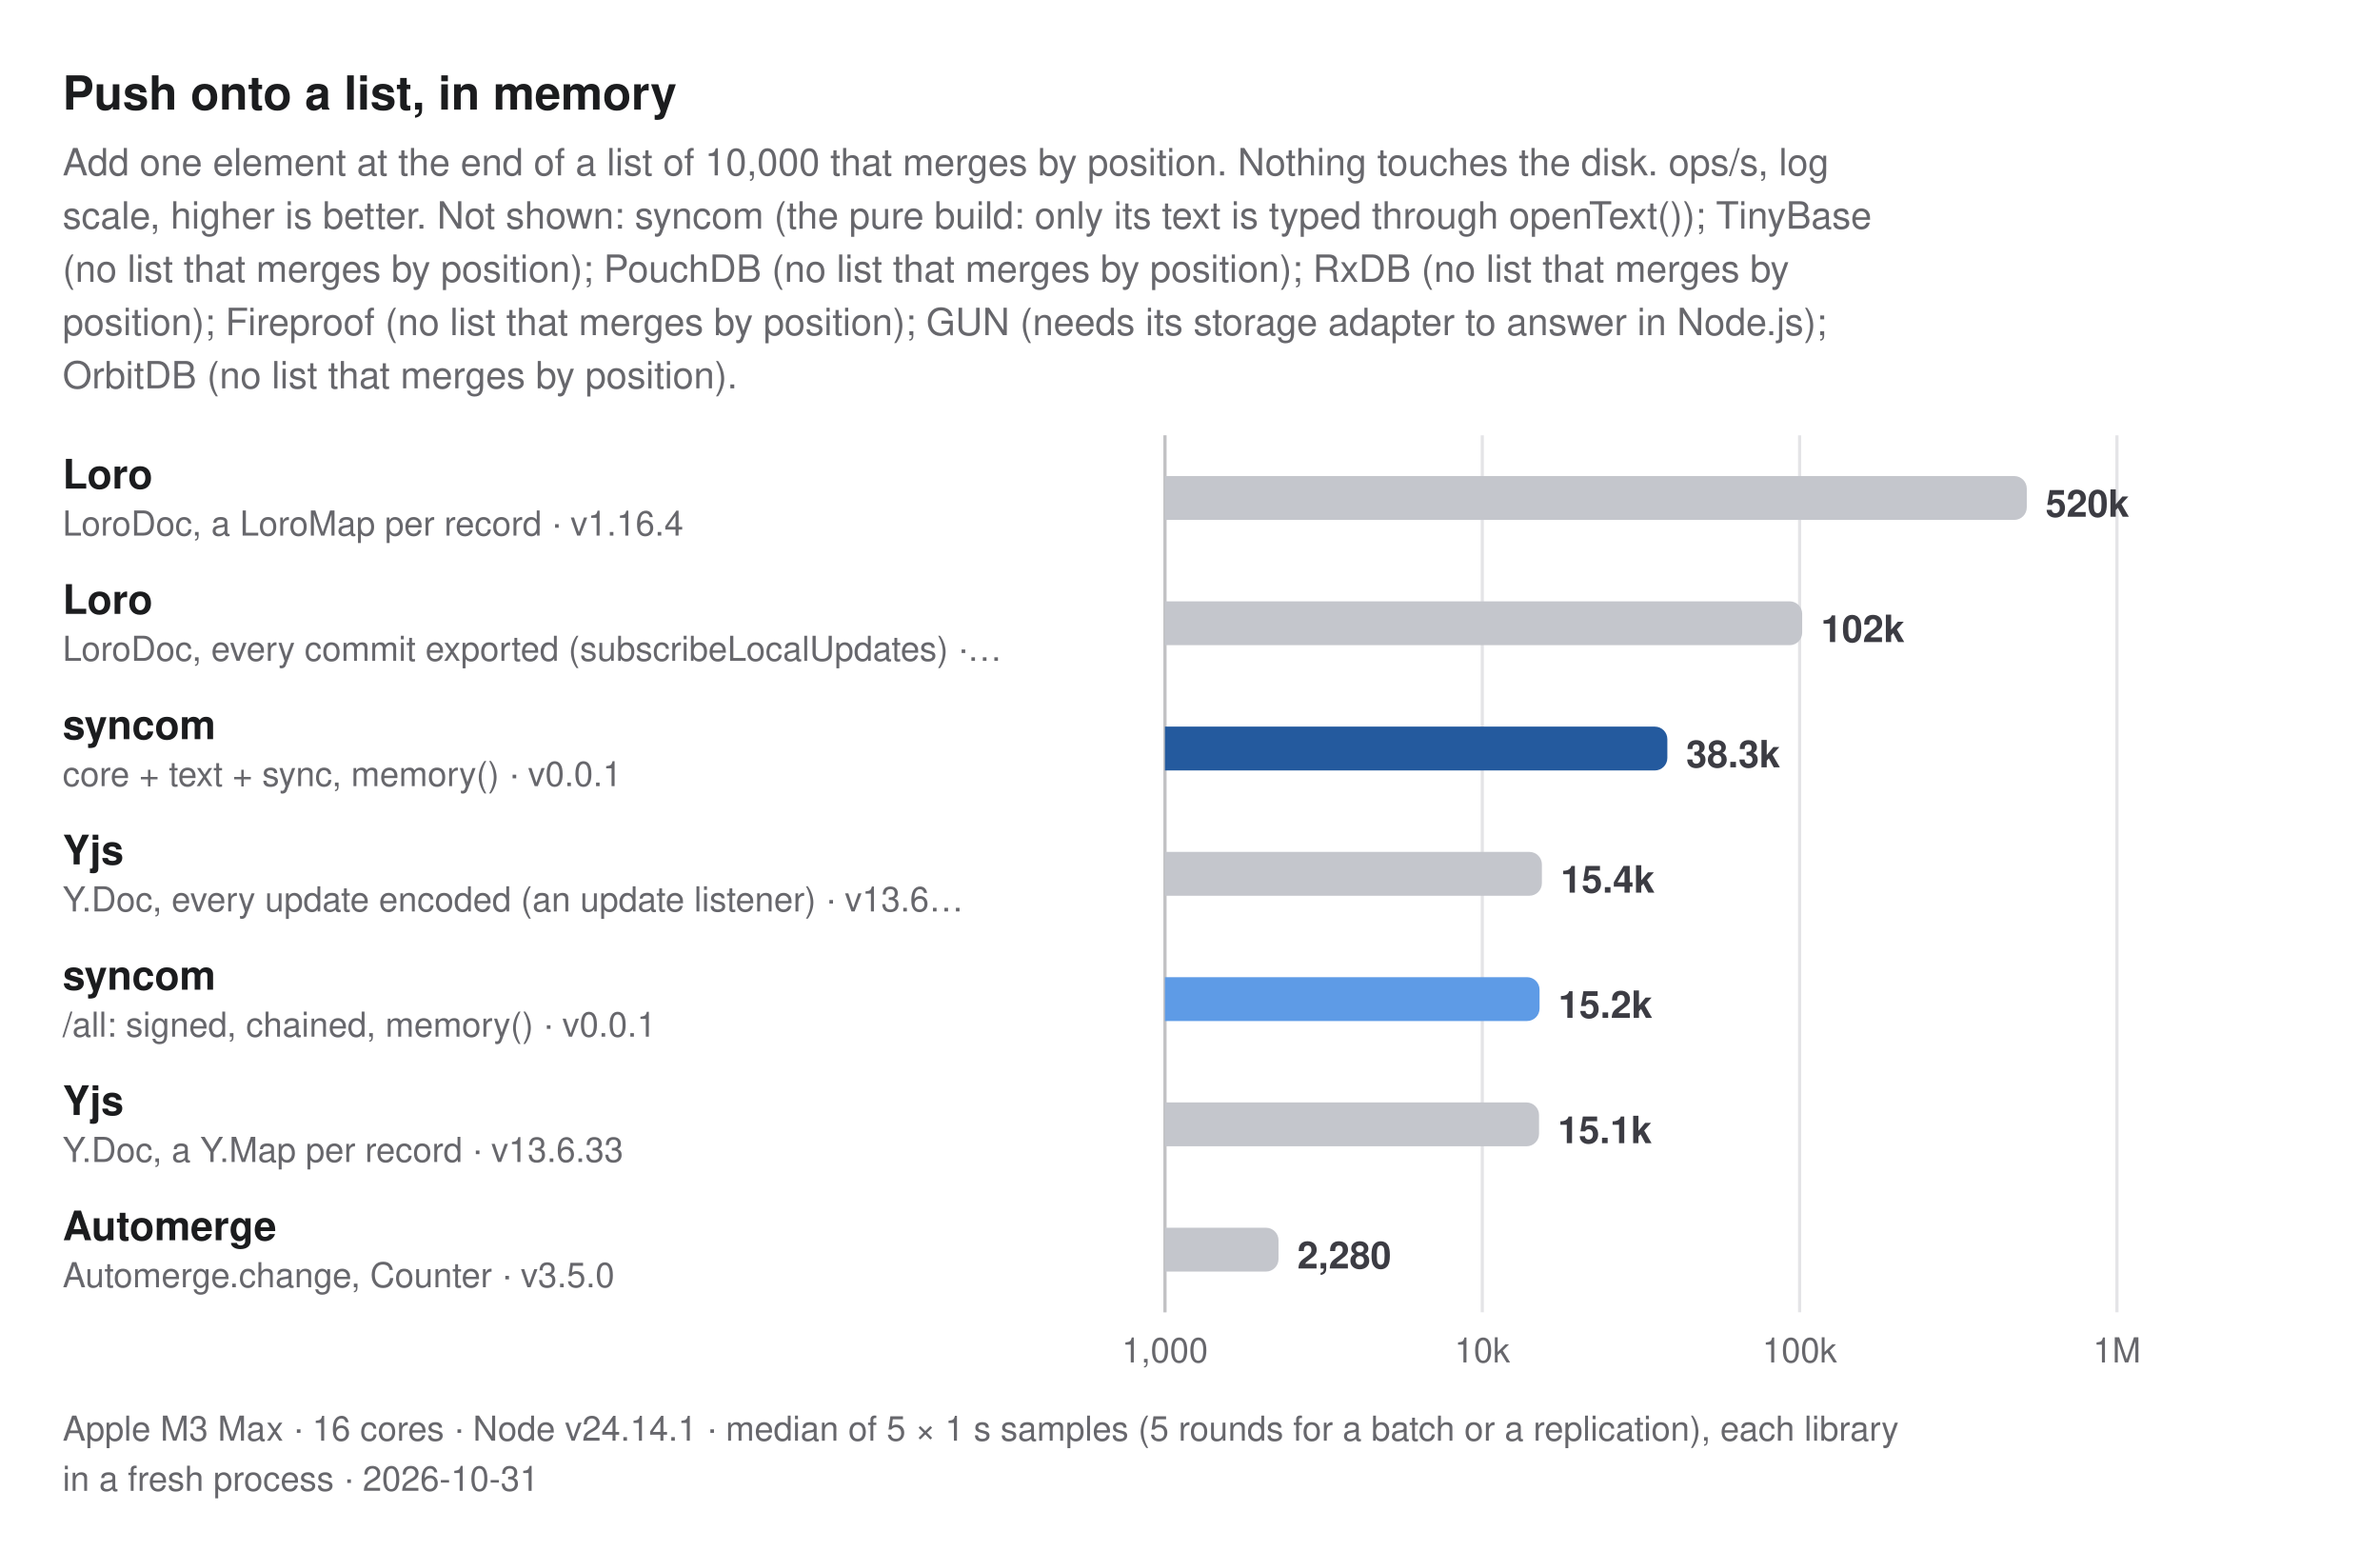
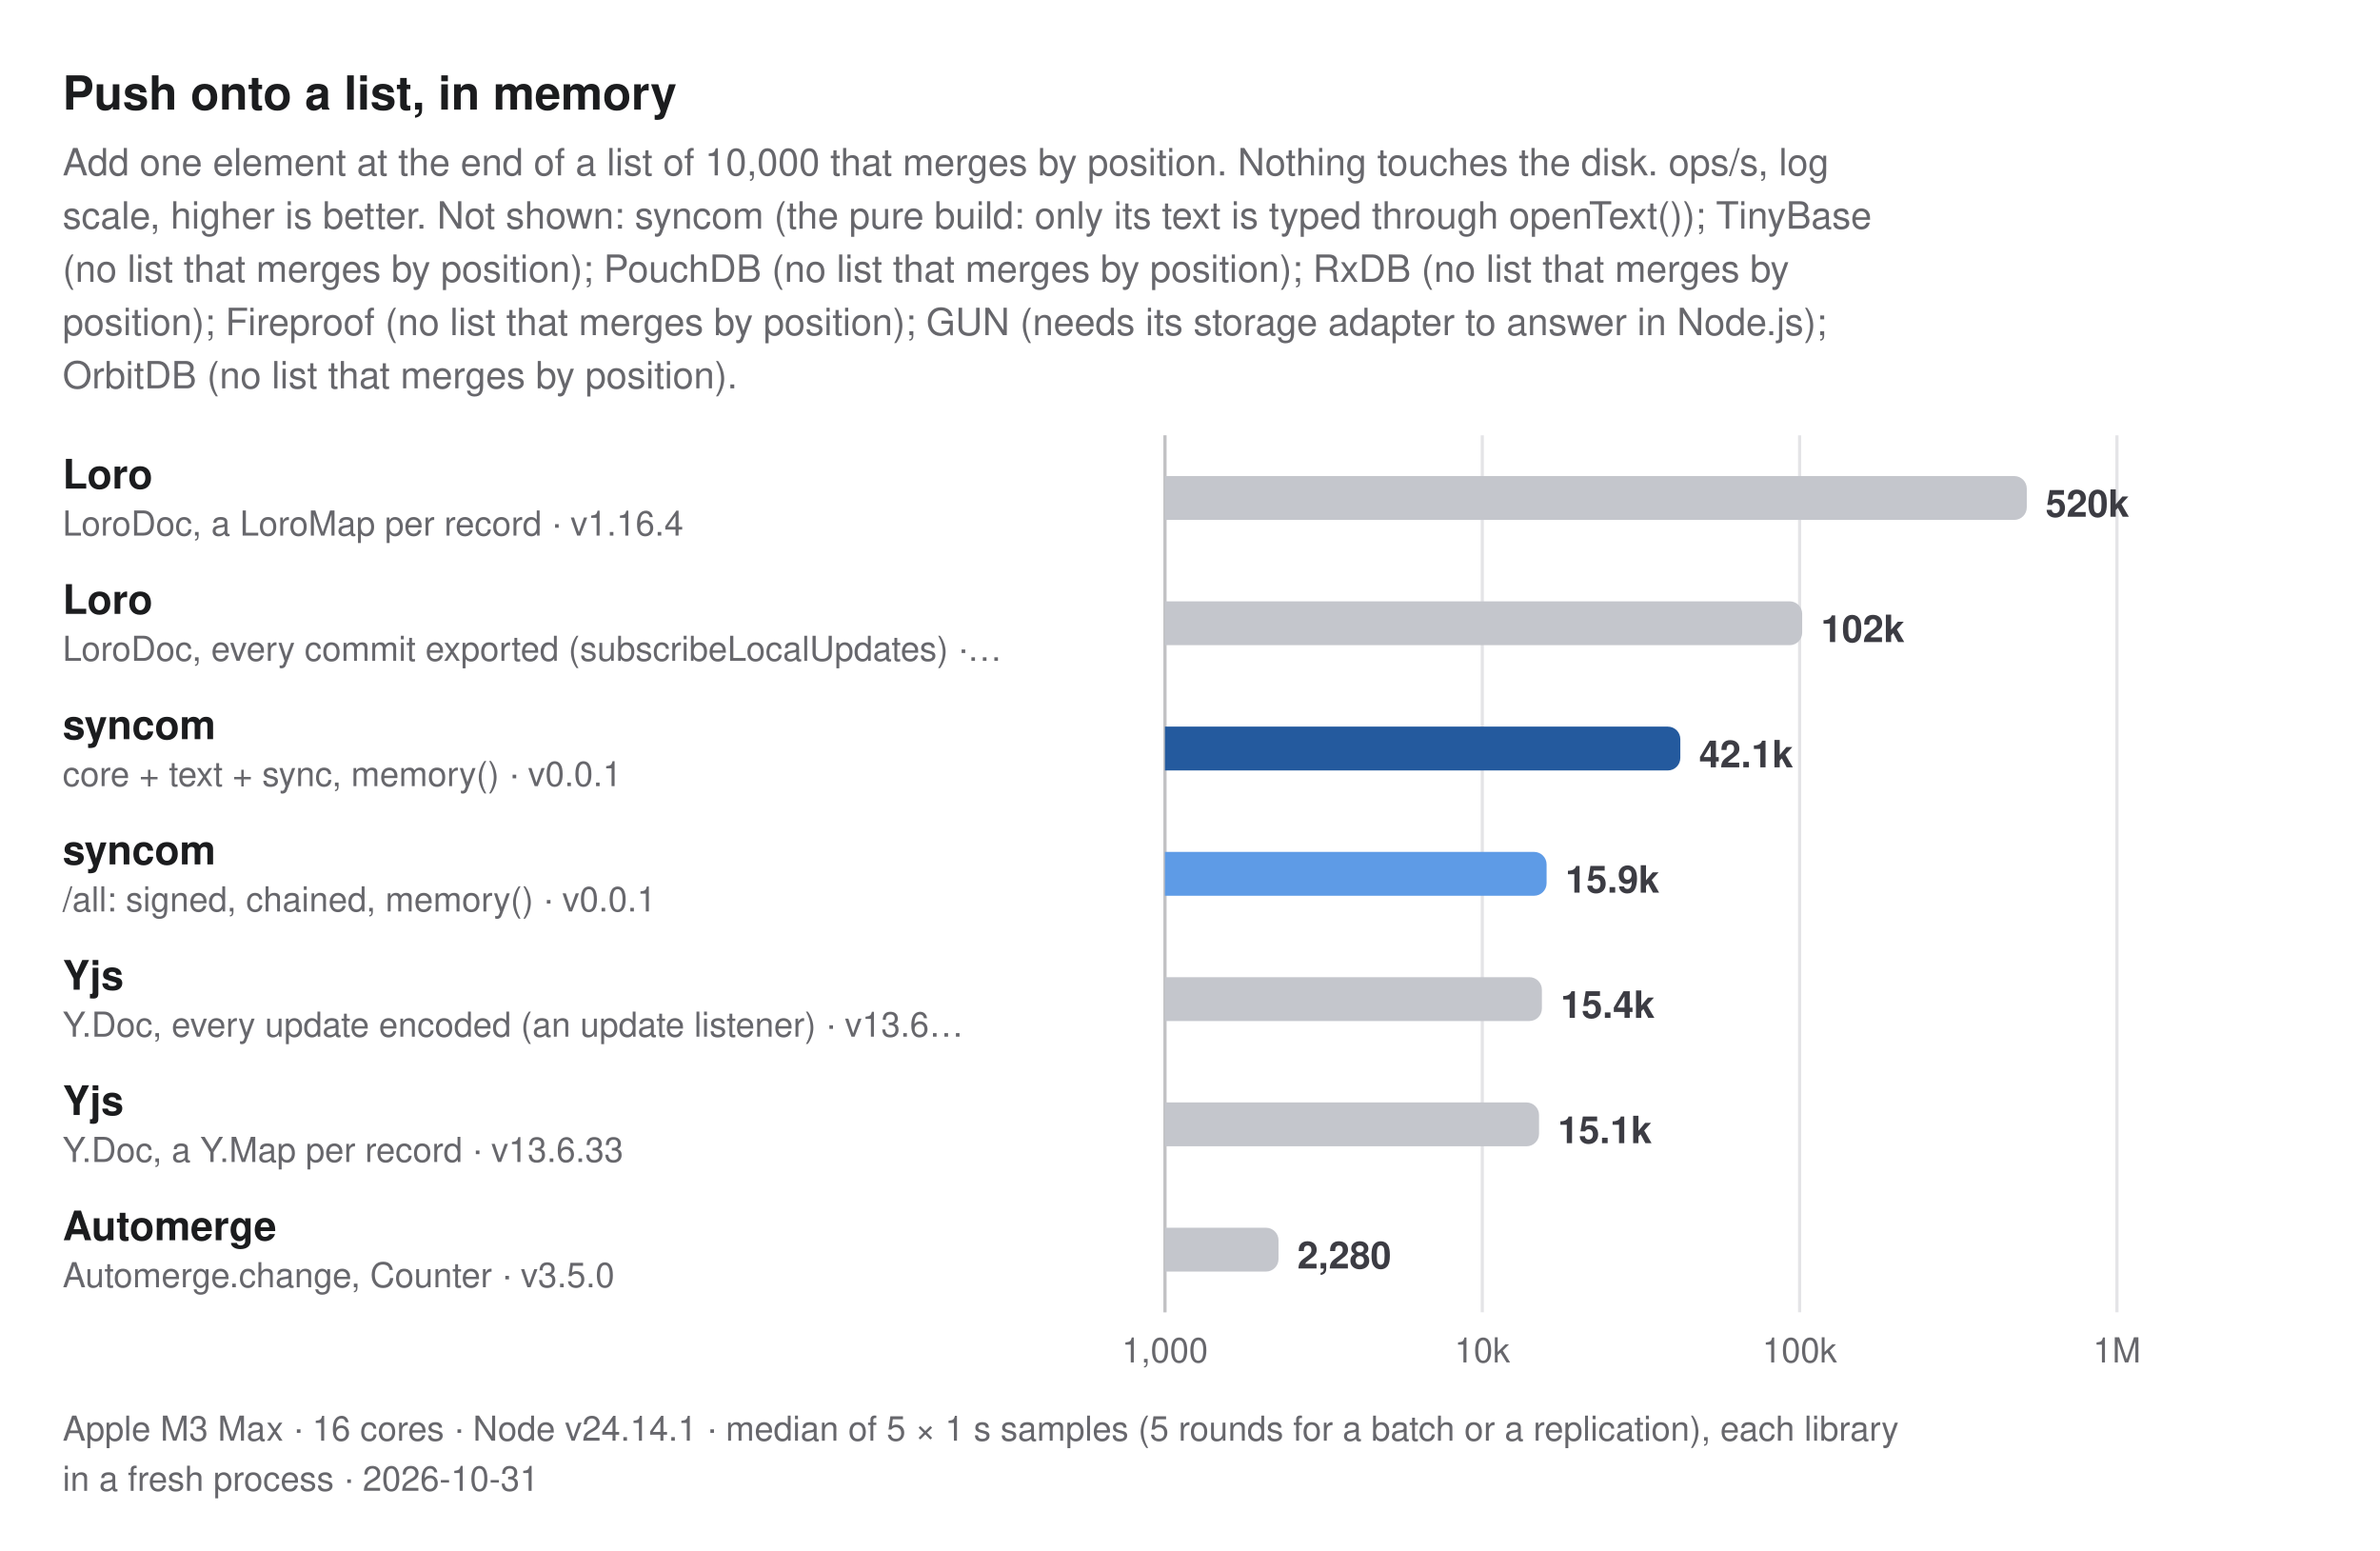
<svg xmlns="http://www.w3.org/2000/svg" width="760" height="495" viewBox="0 0 760 495" role="img" aria-label="Push onto a list, in memory. Add one element at the end of a list of 10,000 that merges by position. Nothing touches the disk. ops/s, log scale, higher is better. Not shown: syncom (the pure build: only its text is typed through openText()); TinyBase (no list that merges by position); PouchDB (no list that merges by position); RxDB (no list that merges by position); Fireproof (no list that merges by position); GUN (needs its storage adapter to answer in Node.js); OrbitDB (no list that merges by position).">
  <style>
  text { font-family: -apple-system, BlinkMacSystemFont, "Segoe UI", Helvetica, Arial, sans-serif; }
  .title { font-size: 15px; font-weight: 700; fill: #1b1c1e; }
  .subtitle, .caption { font-size: 12px; fill: #67676c; }
  .caption { font-size: 11px; }
  .group { font-size: 11px; font-weight: 600; letter-spacing: 0.06em; fill: #67676c; }
  .label { font-size: 13px; font-weight: 600; fill: #1b1c1e; }
  .label.primary, .label.secondary { font-weight: 700; }
  .sublabel { font-size: 11px; fill: #67676c; }
  .value { font-size: 12px; font-weight: 600; fill: #3c3c43; font-variant-numeric: tabular-nums; }
  .value.small { font-size: 10px; }
  .legend { font-size: 11px; fill: #3c3c43; }
  .tick { font-size: 11px; fill: #67676c; font-variant-numeric: tabular-nums; }
  .grid { stroke: #e4e4e7; stroke-width: 1; }
  .axis { stroke: #c2c2c4; stroke-width: 1; }
  .ref { stroke: #67676c; stroke-width: 1; stroke-dasharray: 3 3; }
  .bar { fill: #c4c6cc; }
  .bar.primary { fill: #245a9e; }
  .bar.secondary { fill: #5e9be6; }
  @media (prefers-color-scheme: dark) {
    .title, .label { fill: #dfdfd6; }
    .subtitle, .caption, .group, .sublabel, .tick { fill: #98989f; }
    .value, .legend { fill: #c2c2c4; }
    .grid { stroke: #2e2e32; }
    .axis { stroke: #48484c; }
    .ref { stroke: #98989f; }
    .bar { fill: #46474e; }
    .bar.primary { fill: #8dbcf2; }
    .bar.secondary { fill: #3d7bd0; }
  }
</style>
  <text class="title" x="20" y="35">Push onto a list, in memory</text>
  <text class="subtitle" x="20" y="56">Add one element at the end of a list of 10,000 that merges by position. Nothing touches the disk. ops/s, log</text>
  <text class="subtitle" x="20" y="73">scale, higher is better. Not shown: syncom (the pure build: only its text is typed through openText()); TinyBase</text>
  <text class="subtitle" x="20" y="90">(no list that merges by position); PouchDB (no list that merges by position); RxDB (no list that merges by</text>
  <text class="subtitle" x="20" y="107">position); Fireproof (no list that merges by position); GUN (needs its storage adapter to answer in Node.js);</text>
  <text class="subtitle" x="20" y="124">OrbitDB (no list that merges by position).</text>
  <line class="grid" x1="372" y1="139" x2="372" y2="419" />
  <text class="tick" x="372" y="435" text-anchor="middle">1,000</text>
  <line class="grid" x1="473.333" y1="139" x2="473.333" y2="419" />
  <text class="tick" x="473.333" y="435" text-anchor="middle">10k</text>
  <line class="grid" x1="574.667" y1="139" x2="574.667" y2="419" />
  <text class="tick" x="574.667" y="435" text-anchor="middle">100k</text>
  <line class="grid" x1="676" y1="139" x2="676" y2="419" />
  <text class="tick" x="676" y="435" text-anchor="middle">1M</text>
  <line class="axis" x1="372" y1="139" x2="372" y2="419" />
  <g>
    <text class="label" x="20" y="156">Loro</text>
    <text class="sublabel" x="20" y="171">LoroDoc, a LoroMap per record · v1.16.4</text>
    <path class="bar" d="M372,152H643.21A4,4 0 0 1 647.21,156V162A4,4 0 0 1 643.21,166H372Z" />
    <text class="value" x="653.21" y="165">520k</text>
  </g>
  <g>
    <text class="label" x="20" y="196">Loro</text>
    <text class="sublabel" x="20" y="211">LoroDoc, every commit exported (subscribeLocalUpdates) ·…</text>
    <path class="bar" d="M372,192H571.49A4,4 0 0 1 575.49,196V202A4,4 0 0 1 571.49,206H372Z" />
    <text class="value" x="581.49" y="205">102k</text>
  </g>
  <g>
    <text class="label primary" x="20" y="236">syncom</text>
    <text class="sublabel" x="20" y="251">core + text + sync, memory() · v0.0.1</text>
-     <path class="bar primary" d="M372,232H528.431A4,4 0 0 1 532.431,236V242A4,4 0 0 1 528.431,246H372Z" />
-     <text class="value" x="538.431" y="245">38.3k</text>
+     <path class="bar primary" d="M372,232H532.573A4,4 0 0 1 536.573,236V242A4,4 0 0 1 532.573,246H372Z" />
+     <text class="value" x="542.573" y="245">42.1k</text>
  </g>
  <g>
-     <text class="label" x="20" y="276">Yjs</text>
-     <text class="sublabel" x="20" y="291">Y.Doc, every update encoded (an update listener) · v13.6…</text>
-     <path class="bar" d="M372,272H488.368A4,4 0 0 1 492.368,276V282A4,4 0 0 1 488.368,286H372Z" />
-     <text class="value" x="498.368" y="285">15.4k</text>
+     <text class="label secondary" x="20" y="276">syncom</text>
+     <text class="sublabel" x="20" y="291">/all: signed, chained, memory() · v0.0.1</text>
+     <path class="bar secondary" d="M372,272H489.872A4,4 0 0 1 493.872,276V282A4,4 0 0 1 489.872,286H372Z" />
+     <text class="value" x="499.872" y="285">15.9k</text>
  </g>
  <g>
-     <text class="label secondary" x="20" y="316">syncom</text>
-     <text class="sublabel" x="20" y="331">/all: signed, chained, memory() · v0.0.1</text>
-     <path class="bar secondary" d="M372,312H487.624A4,4 0 0 1 491.624,316V322A4,4 0 0 1 487.624,326H372Z" />
-     <text class="value" x="497.624" y="325">15.2k</text>
+     <text class="label" x="20" y="316">Yjs</text>
+     <text class="sublabel" x="20" y="331">Y.Doc, every update encoded (an update listener) · v13.6…</text>
+     <path class="bar" d="M372,312H488.368A4,4 0 0 1 492.368,316V322A4,4 0 0 1 488.368,326H372Z" />
+     <text class="value" x="498.368" y="325">15.4k</text>
  </g>
  <g>
    <text class="label" x="20" y="356">Yjs</text>
    <text class="sublabel" x="20" y="371">Y.Doc, a Y.Map per record · v13.6.33</text>
    <path class="bar" d="M372,352H487.459A4,4 0 0 1 491.459,356V362A4,4 0 0 1 487.459,366H372Z" />
    <text class="value" x="497.459" y="365">15.1k</text>
  </g>
  <g>
    <text class="label" x="20" y="396">Automerge</text>
    <text class="sublabel" x="20" y="411">Automerge.change, Counter · v3.5.0</text>
    <path class="bar" d="M372,392H404.267A4,4 0 0 1 408.267,396V402A4,4 0 0 1 404.267,406H372Z" />
    <text class="value" x="414.267" y="405">2,280</text>
  </g>
  <text class="caption" x="20" y="460">Apple M3 Max · 16 cores · Node v24.14.1 · median of 5 × 1 s samples (5 rounds for a batch or a replication), each library</text>
  <text class="caption" x="20" y="476">in a fresh process · 2026-10-31</text>
</svg>
